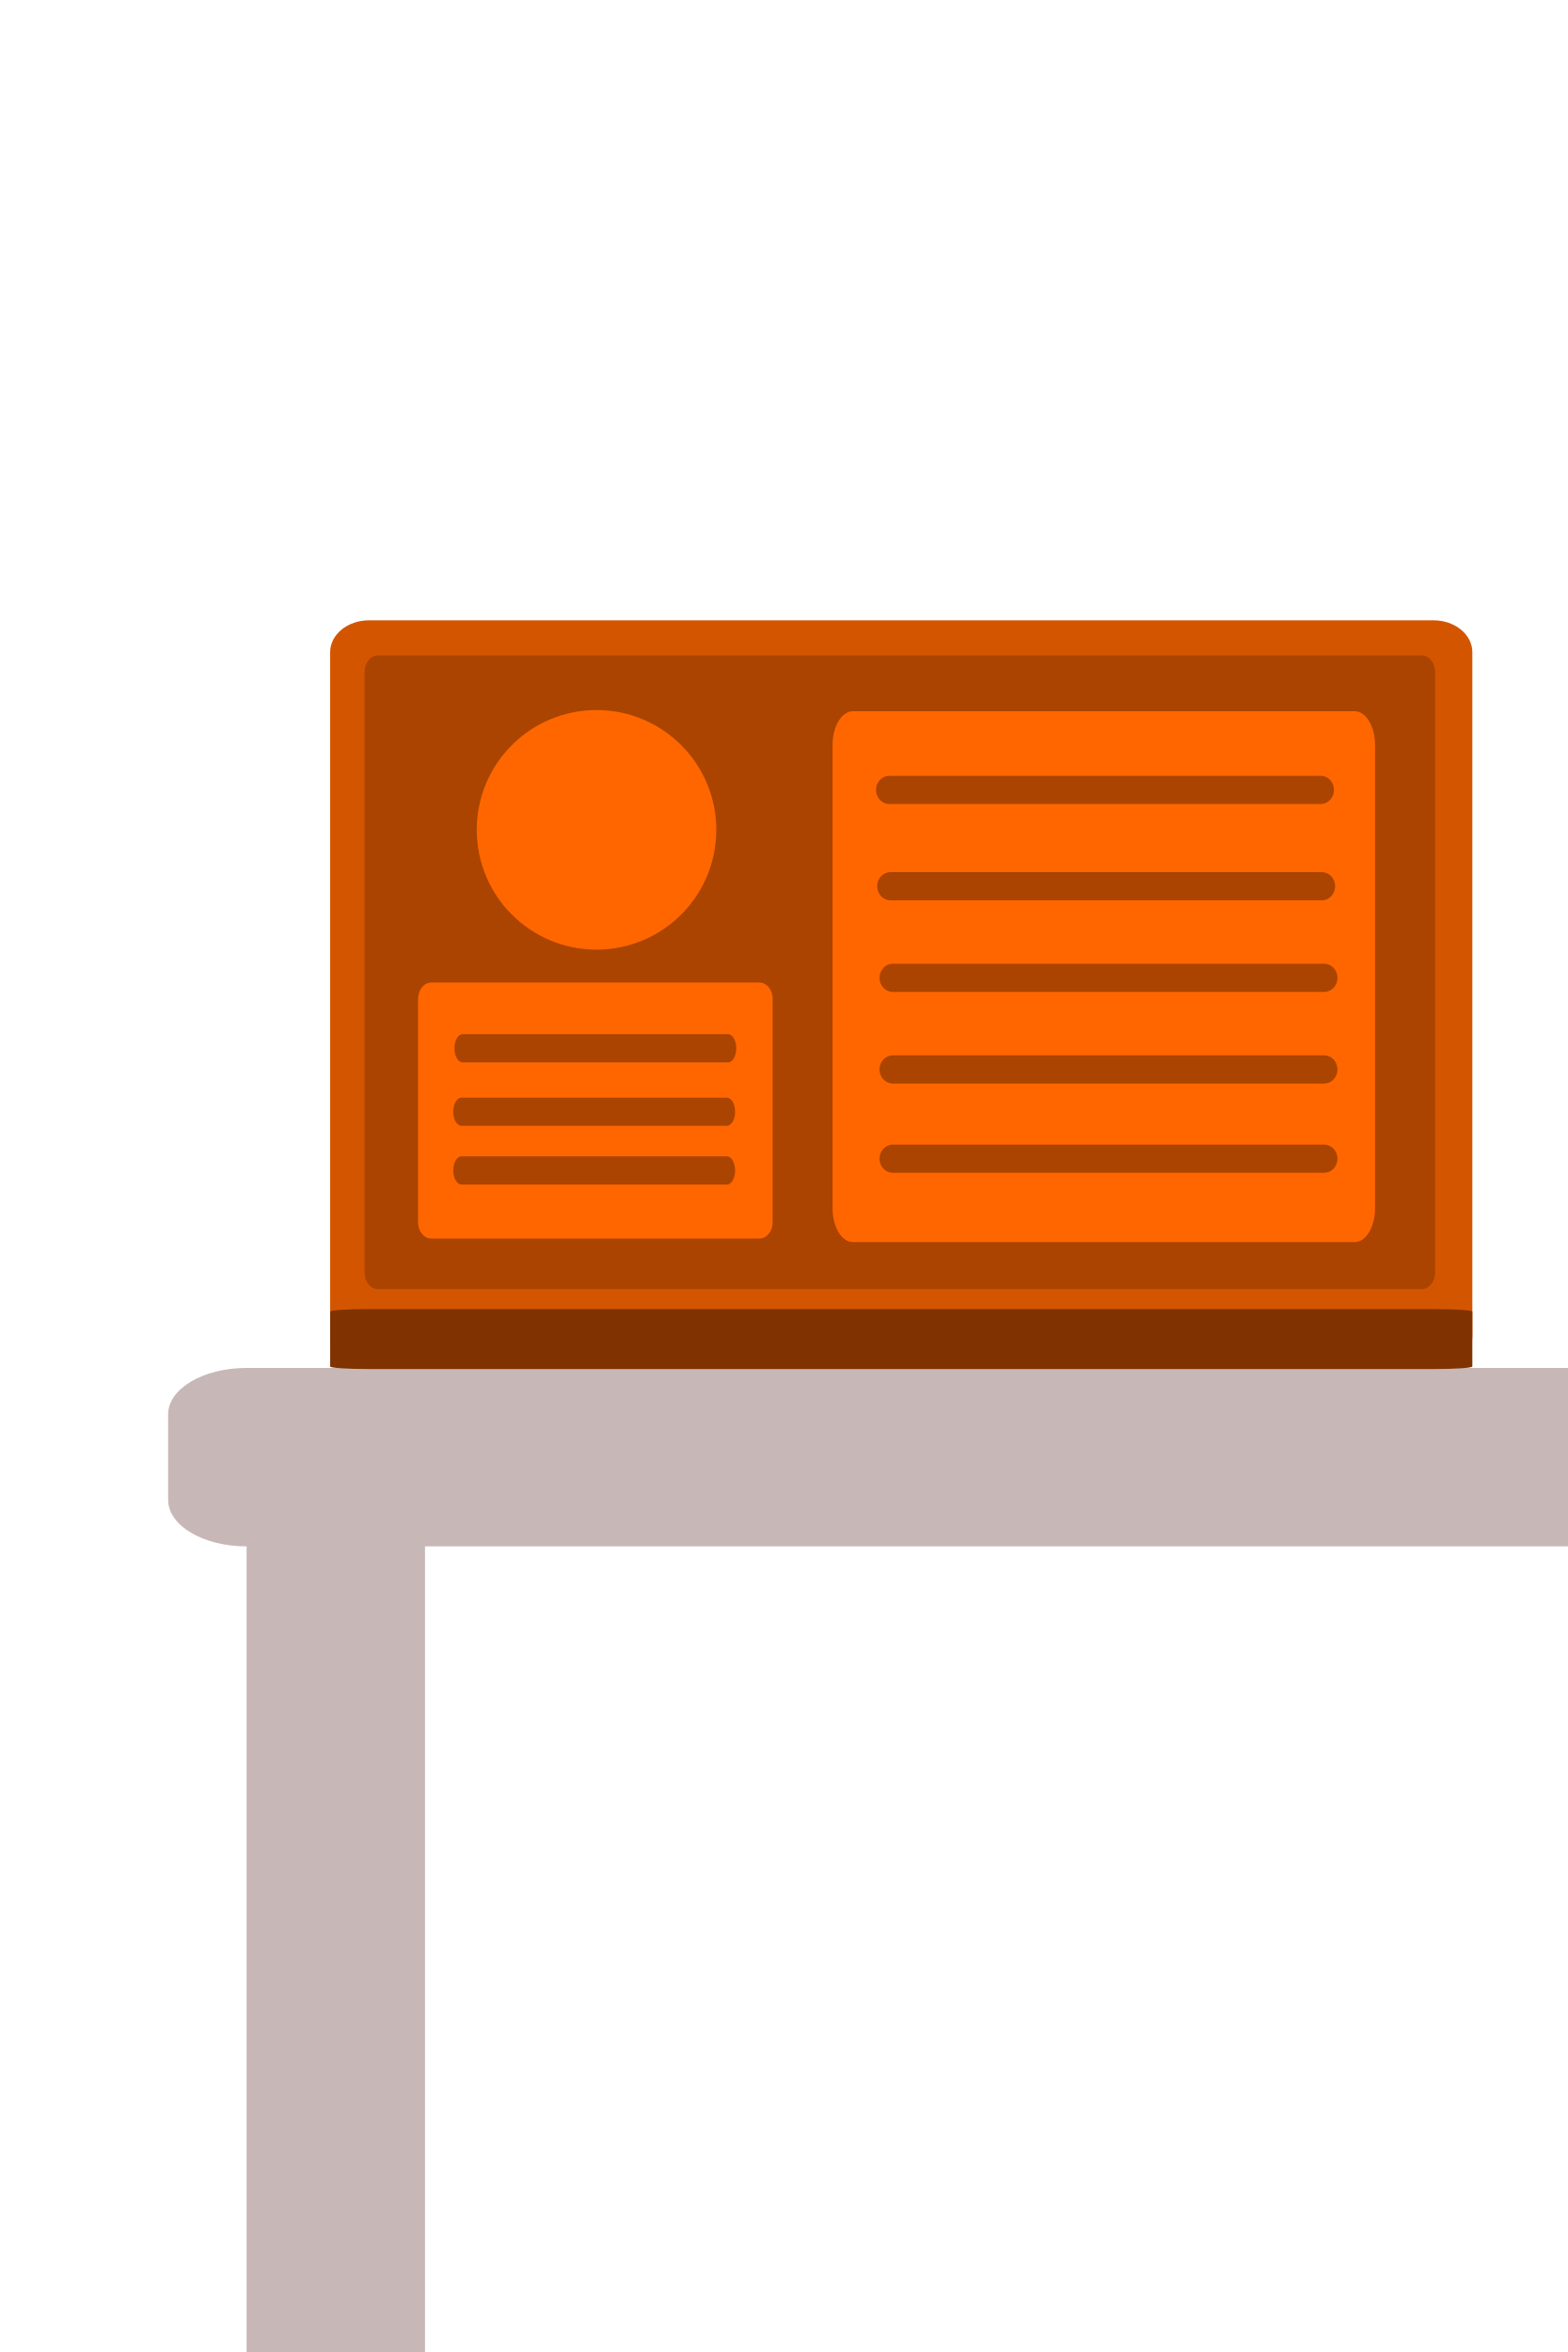
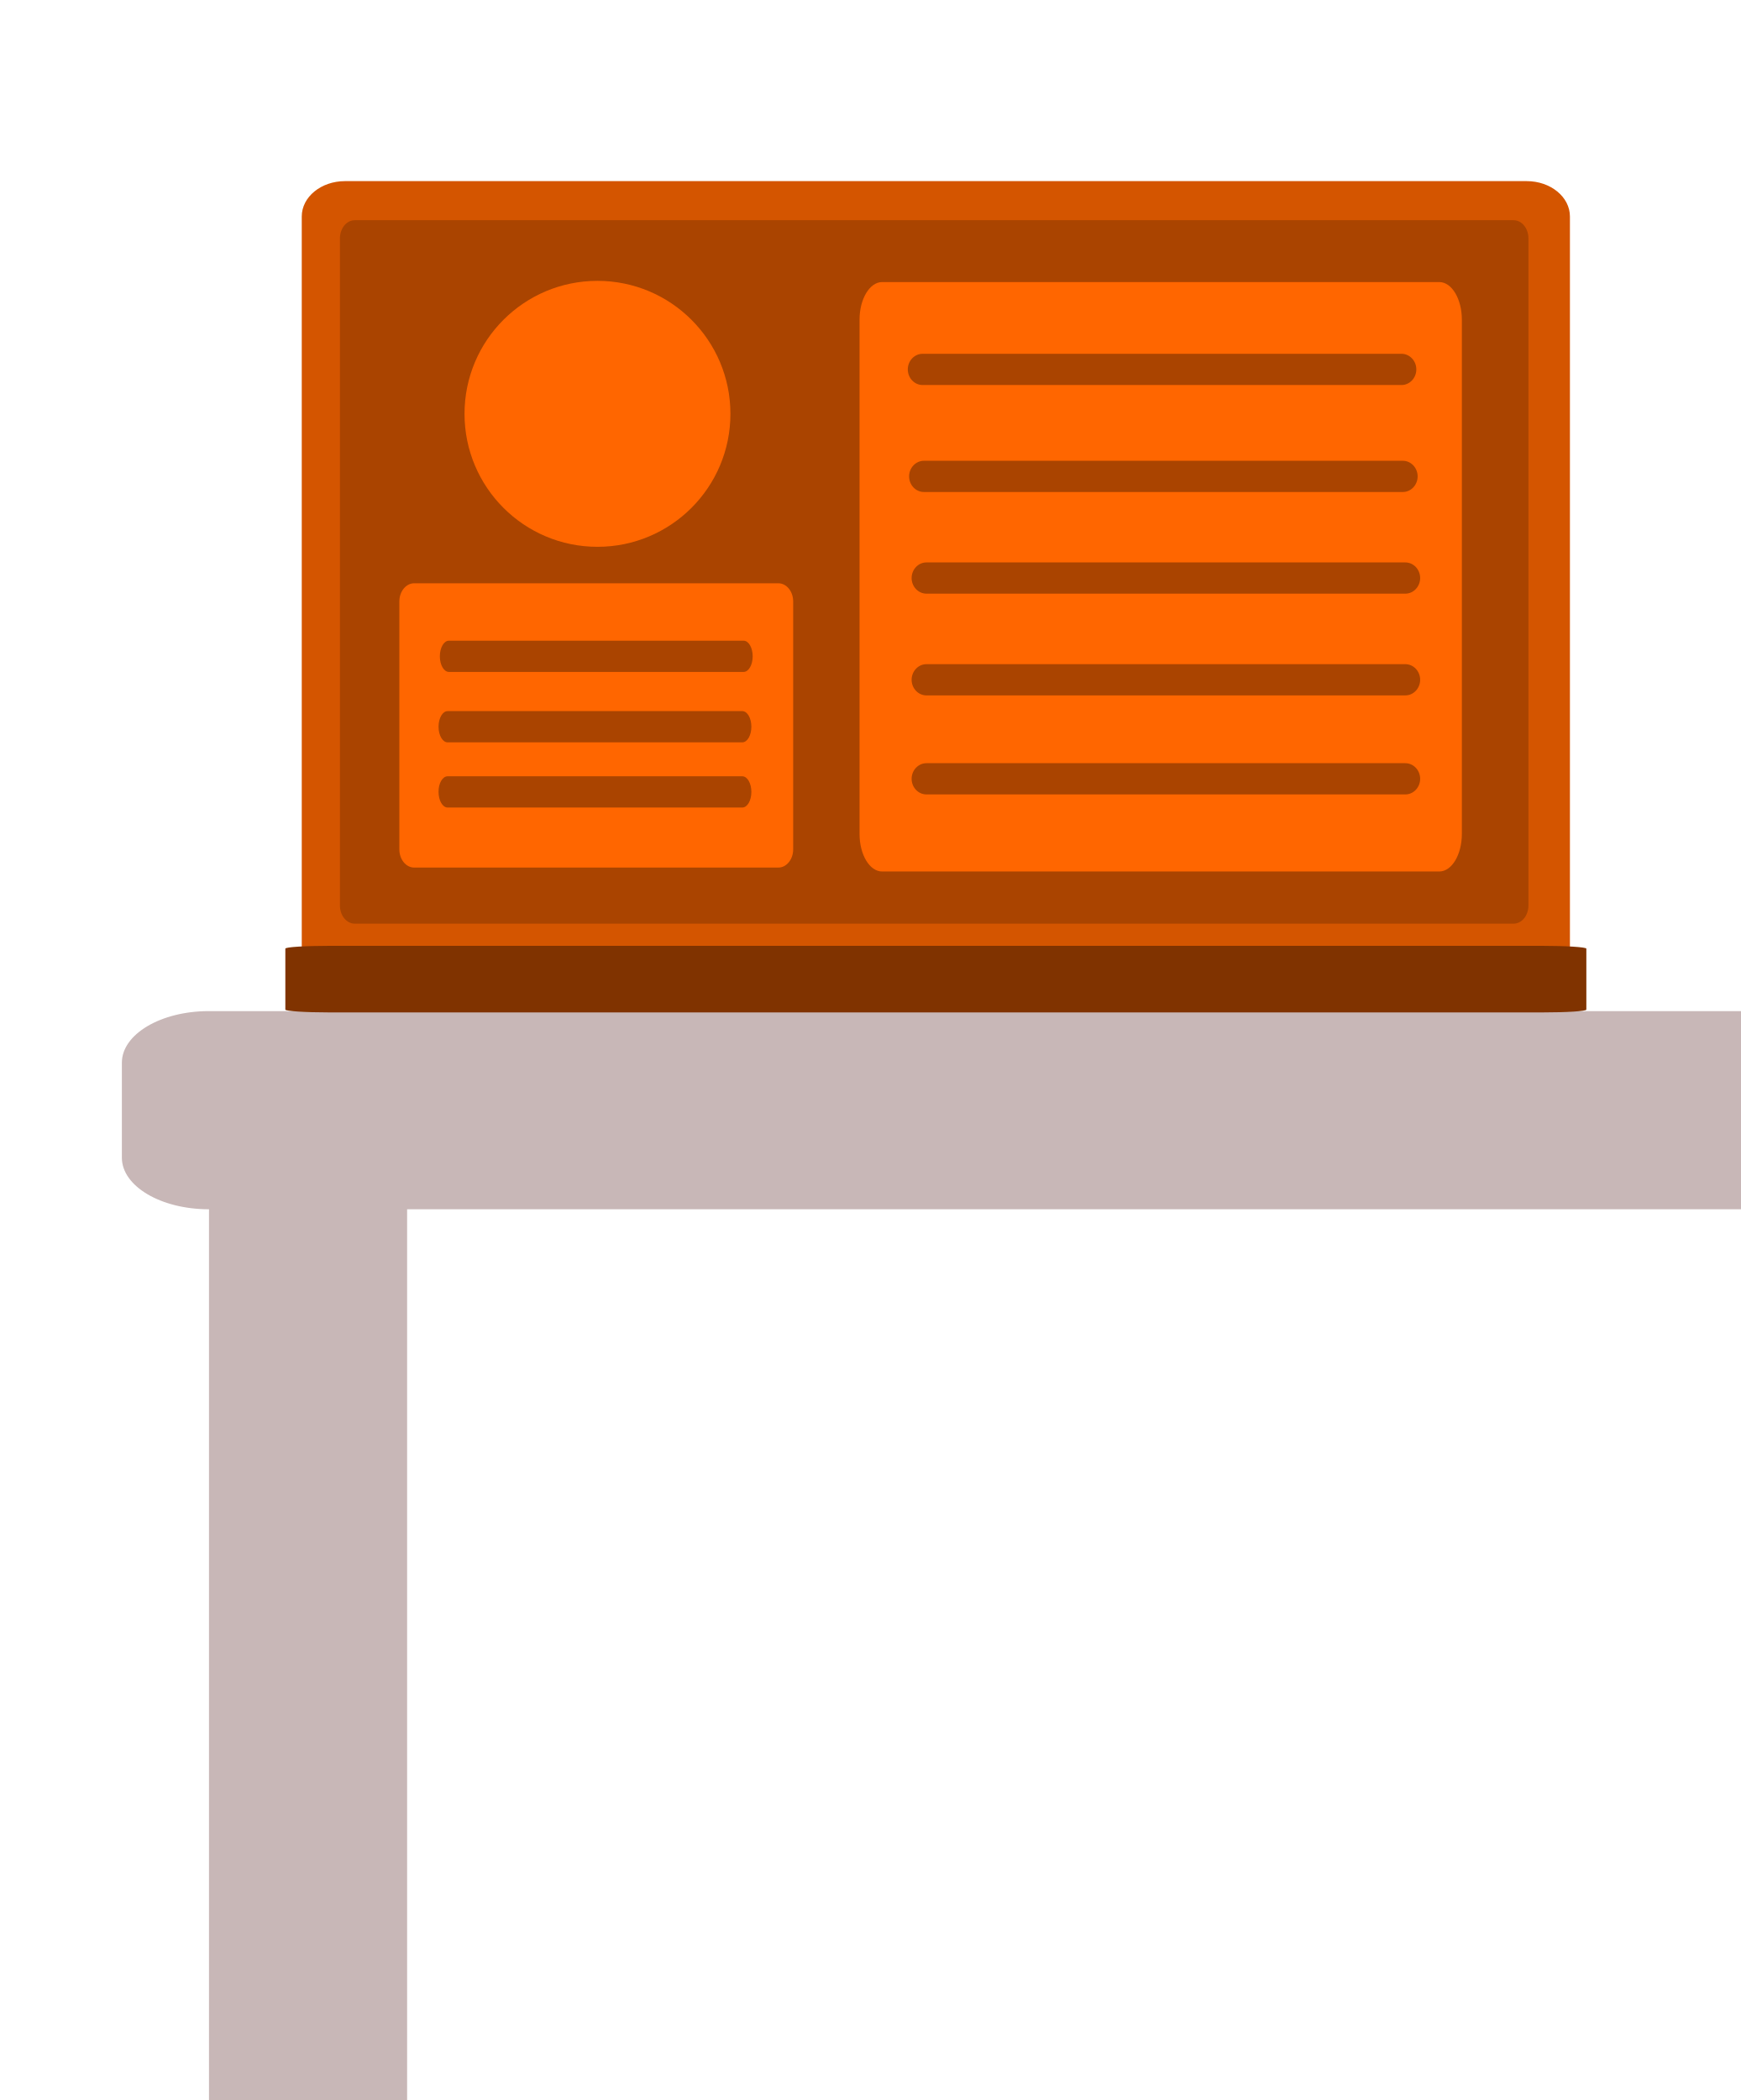
- <svg xmlns="http://www.w3.org/2000/svg" version="1.1" id="Layer_1" x="0px" y="0px" viewBox="0 0 1728 2592" style="enable-background:new 0 0 1728 2592;" xml:space="preserve">
-   <defs id="defs19" />
-   <style type="text/css" id="style2">
- 	.st0{fill:#663300;}
- 	.st1{fill:#CC6600;}
+ <svg xmlns="http://www.w3.org/2000/svg" version="1.1" id="Layer_1" x="0px" y="0px" viewBox="0 0 1728 2084.6" style="enable-background:new 0 0 1728 2084.6;" xml:space="preserve">
+   <style type="text/css">
+ 	.st0{fill:#C8B7B7;}
+ 	.st1{fill:#D45500;}
+ 	.st2{fill:#803300;}
+ 	.st3{fill:#AA4400;}
+ 	.st4{fill:#FF6600;}
</style>
-   <path class="st0" d="M 271.606,1704.169 H 1795.897 c 47.611,0 86.288,-22.912 86.288,-51.185 v -94.276 c 0,-28.272 -38.572,-51.184 -86.288,-51.184 H 271.606 c -47.611,0 -86.289,22.912 -86.289,51.184 v 94.276 c 0,28.272 38.677,51.185 86.289,51.185 z" id="path4" style="fill:#c8b7b7;stroke-width:1.051" />
-   <path class="st0" d="m 468.461,2666.27 v -966.096 c 0,-28.272 -22.912,-51.184 -51.185,-51.184 h -94.276 c -28.272,0 -51.185,22.912 -51.185,51.184 v 966.096 c 0,28.272 22.912,51.184 51.185,51.184 h 94.276 c 28.272,0 51.185,-22.912 51.185,-51.184 z" id="path6" style="fill:#c8b7b7;stroke-width:1.051" />
-   <rect style="opacity:1;fill:#d45500;fill-opacity:1;stroke-width:0.535" id="rect4534" width="1258.972" height="824.244" x="363.932" y="683.597" rx="42.856" ry="35.084" />
-   <rect style="opacity:1;fill:#803300;fill-opacity:1;stroke-width:0.152" id="rect4534-5" width="1258.972" height="66.118" x="363.932" y="1442.638" rx="42.856" ry="2.814" />
-   <rect style="opacity:1;fill:#aa4400;fill-opacity:1;stroke-width:1.004" id="rect4553" width="1179.94" height="698.274" x="401.864" y="722.337" rx="14.668" ry="17.983" />
-   <circle style="opacity:1;fill:#ff6600;fill-opacity:1" id="path4555" cx="657.529" cy="914.525" r="132.023" />
-   <rect style="opacity:1;fill:#ff6600;fill-opacity:1" id="rect4557" width="390.893" height="282.168" x="460.788" y="1082.79" rx="14.668" ry="17.983" />
-   <rect style="opacity:1;fill:#ff6600;fill-opacity:1;stroke-width:1.781" id="rect4557-8" width="597.989" height="585.045" x="917.693" y="783.796" rx="22.439" ry="37.286" />
-   <rect style="opacity:1;fill:#aa4400;fill-opacity:1;stroke-width:0.784" id="rect4574" width="310.643" height="31.064" x="500.913" y="1139.742" rx="9.026" ry="17.983" />
-   <rect style="opacity:1;fill:#aa4400;fill-opacity:1" id="rect4574-4" width="504.796" height="31.064" x="965.583" y="854.985" rx="14.668" ry="17.983" />
-   <rect style="opacity:1;fill:#aa4400;fill-opacity:1" id="rect4574-7" width="504.796" height="31.064" x="966.878" y="961.122" rx="14.668" ry="17.983" />
-   <rect style="opacity:1;fill:#aa4400;fill-opacity:1" id="rect4574-0" width="504.796" height="31.064" x="969.467" y="1062.081" rx="14.668" ry="17.983" />
-   <rect style="opacity:1;fill:#aa4400;fill-opacity:1" id="rect4574-1" width="504.796" height="31.064" x="969.467" y="1163.04" rx="14.668" ry="17.983" />
-   <rect style="opacity:1;fill:#aa4400;fill-opacity:1" id="rect4574-72" width="504.796" height="31.064" x="969.467" y="1261.41" rx="14.668" ry="17.983" />
-   <rect style="opacity:1;fill:#aa4400;fill-opacity:1;stroke-width:0.784" id="rect4574-8" width="310.643" height="31.064" x="499.618" y="1209.637" rx="9.026" ry="17.983" />
-   <rect style="opacity:1;fill:#aa4400;fill-opacity:1;stroke-width:0.784" id="rect4574-3" width="310.643" height="31.064" x="499.618" y="1274.354" rx="9.026" ry="17.983" />
+   <g>
+     <path class="st0" d="M207.3,1200.4h1524.3c47.6,0,86.3-22.9,86.3-51.2v-94.3c0-28.3-38.6-51.2-86.3-51.2H207.3   c-47.6,0-86.3,22.9-86.3,51.2v94.3C121,1177.5,159.7,1200.4,207.3,1200.4z" />
+     <path class="st0" d="M404.2,2162.5v-966.1c0-28.3-22.9-51.2-51.2-51.2h-94.3c-28.3,0-51.2,22.9-51.2,51.2v966.1   c0,28.3,22.9,51.2,51.2,51.2H353C381.3,2213.7,404.2,2190.8,404.2,2162.5z" />
+     <path class="st1" d="M342.5,179.8h1173.3c23.7,0,42.9,15.7,42.9,35.1V969c0,19.4-19.2,35.1-42.9,35.1H342.5   c-23.7,0-42.9-15.7-42.9-35.1V214.9C299.6,195.5,318.8,179.8,342.5,179.8z" />
+     <path class="st2" d="M327.3,938.9H1531c24.3,0,44,1.3,44,2.8v60.5c0,1.6-19.7,2.8-44,2.8H327.3c-24.3,0-44-1.3-44-2.8v-60.5   C283.3,940.1,303,938.9,327.3,938.9z" />
+     <path class="st3" d="M352.2,218.6h1150.6c8.1,0,14.7,8.1,14.7,18v662.3c0,9.9-6.6,18-14.7,18H352.2c-8.1,0-14.7-8.1-14.7-18V236.5   C337.6,226.6,344.1,218.6,352.2,218.6z" />
+     <circle class="st4" cx="593.2" cy="410.8" r="132" />
+     <path class="st4" d="M411.2,579h361.6c8.1,0,14.7,8.1,14.7,18v246.2c0,9.9-6.6,18-14.7,18H411.2c-8.1,0-14.7-8.1-14.7-18V597   C396.5,587.1,403.1,579,411.2,579z" />
+     <path class="st4" d="M875.8,280H1429c12.4,0,22.4,16.7,22.4,37.3v510.5c0,20.6-10,37.3-22.4,37.3H875.8   c-12.4,0-22.4-16.7-22.4-37.3V317.3C853.4,296.7,863.5,280,875.8,280z" />
+     <path class="st3" d="M445.7,636h292.6c5,0,9,7,9,15.5s-4,15.5-9,15.5H445.7c-5,0-9-7-9-15.5S440.7,636,445.7,636z" />
+     <path class="st3" d="M916,351.2h475.5c8.1,0,14.7,7,14.7,15.5s-6.6,15.5-14.7,15.5H916c-8.1,0-14.7-7-14.7-15.5   S907.9,351.2,916,351.2z" />
+     <path class="st3" d="M917.3,457.4h475.5c8.1,0,14.7,7,14.7,15.5s-6.6,15.5-14.7,15.5H917.3c-8.1,0-14.7-7-14.7-15.5   S909.2,457.4,917.3,457.4z" />
+     <path class="st3" d="M919.8,558.3h475.5c8.1,0,14.7,7,14.7,15.5s-6.6,15.5-14.7,15.5H919.8c-8.1,0-14.7-7-14.7-15.5   S911.7,558.3,919.8,558.3z" />
+     <path class="st3" d="M919.8,659.3h475.5c8.1,0,14.7,7,14.7,15.5s-6.6,15.5-14.7,15.5H919.8c-8.1,0-14.7-7-14.7-15.5   S911.7,659.3,919.8,659.3z" />
+     <path class="st3" d="M919.8,757.6h475.5c8.1,0,14.7,7,14.7,15.5s-6.6,15.5-14.7,15.5H919.8c-8.1,0-14.7-7-14.7-15.5   S911.7,757.6,919.8,757.6z" />
+     <path class="st3" d="M444.4,705.9H737c5,0,9,7,9,15.5s-4,15.5-9,15.5H444.4c-5,0-9-7-9-15.5S439.4,705.9,444.4,705.9z" />
+     <path class="st3" d="M444.4,770.6H737c5,0,9,7,9,15.5c0,8.6-4,15.5-9,15.5H444.4c-5,0-9-7-9-15.5   C435.3,777.5,439.4,770.6,444.4,770.6z" />
+   </g>
</svg>
